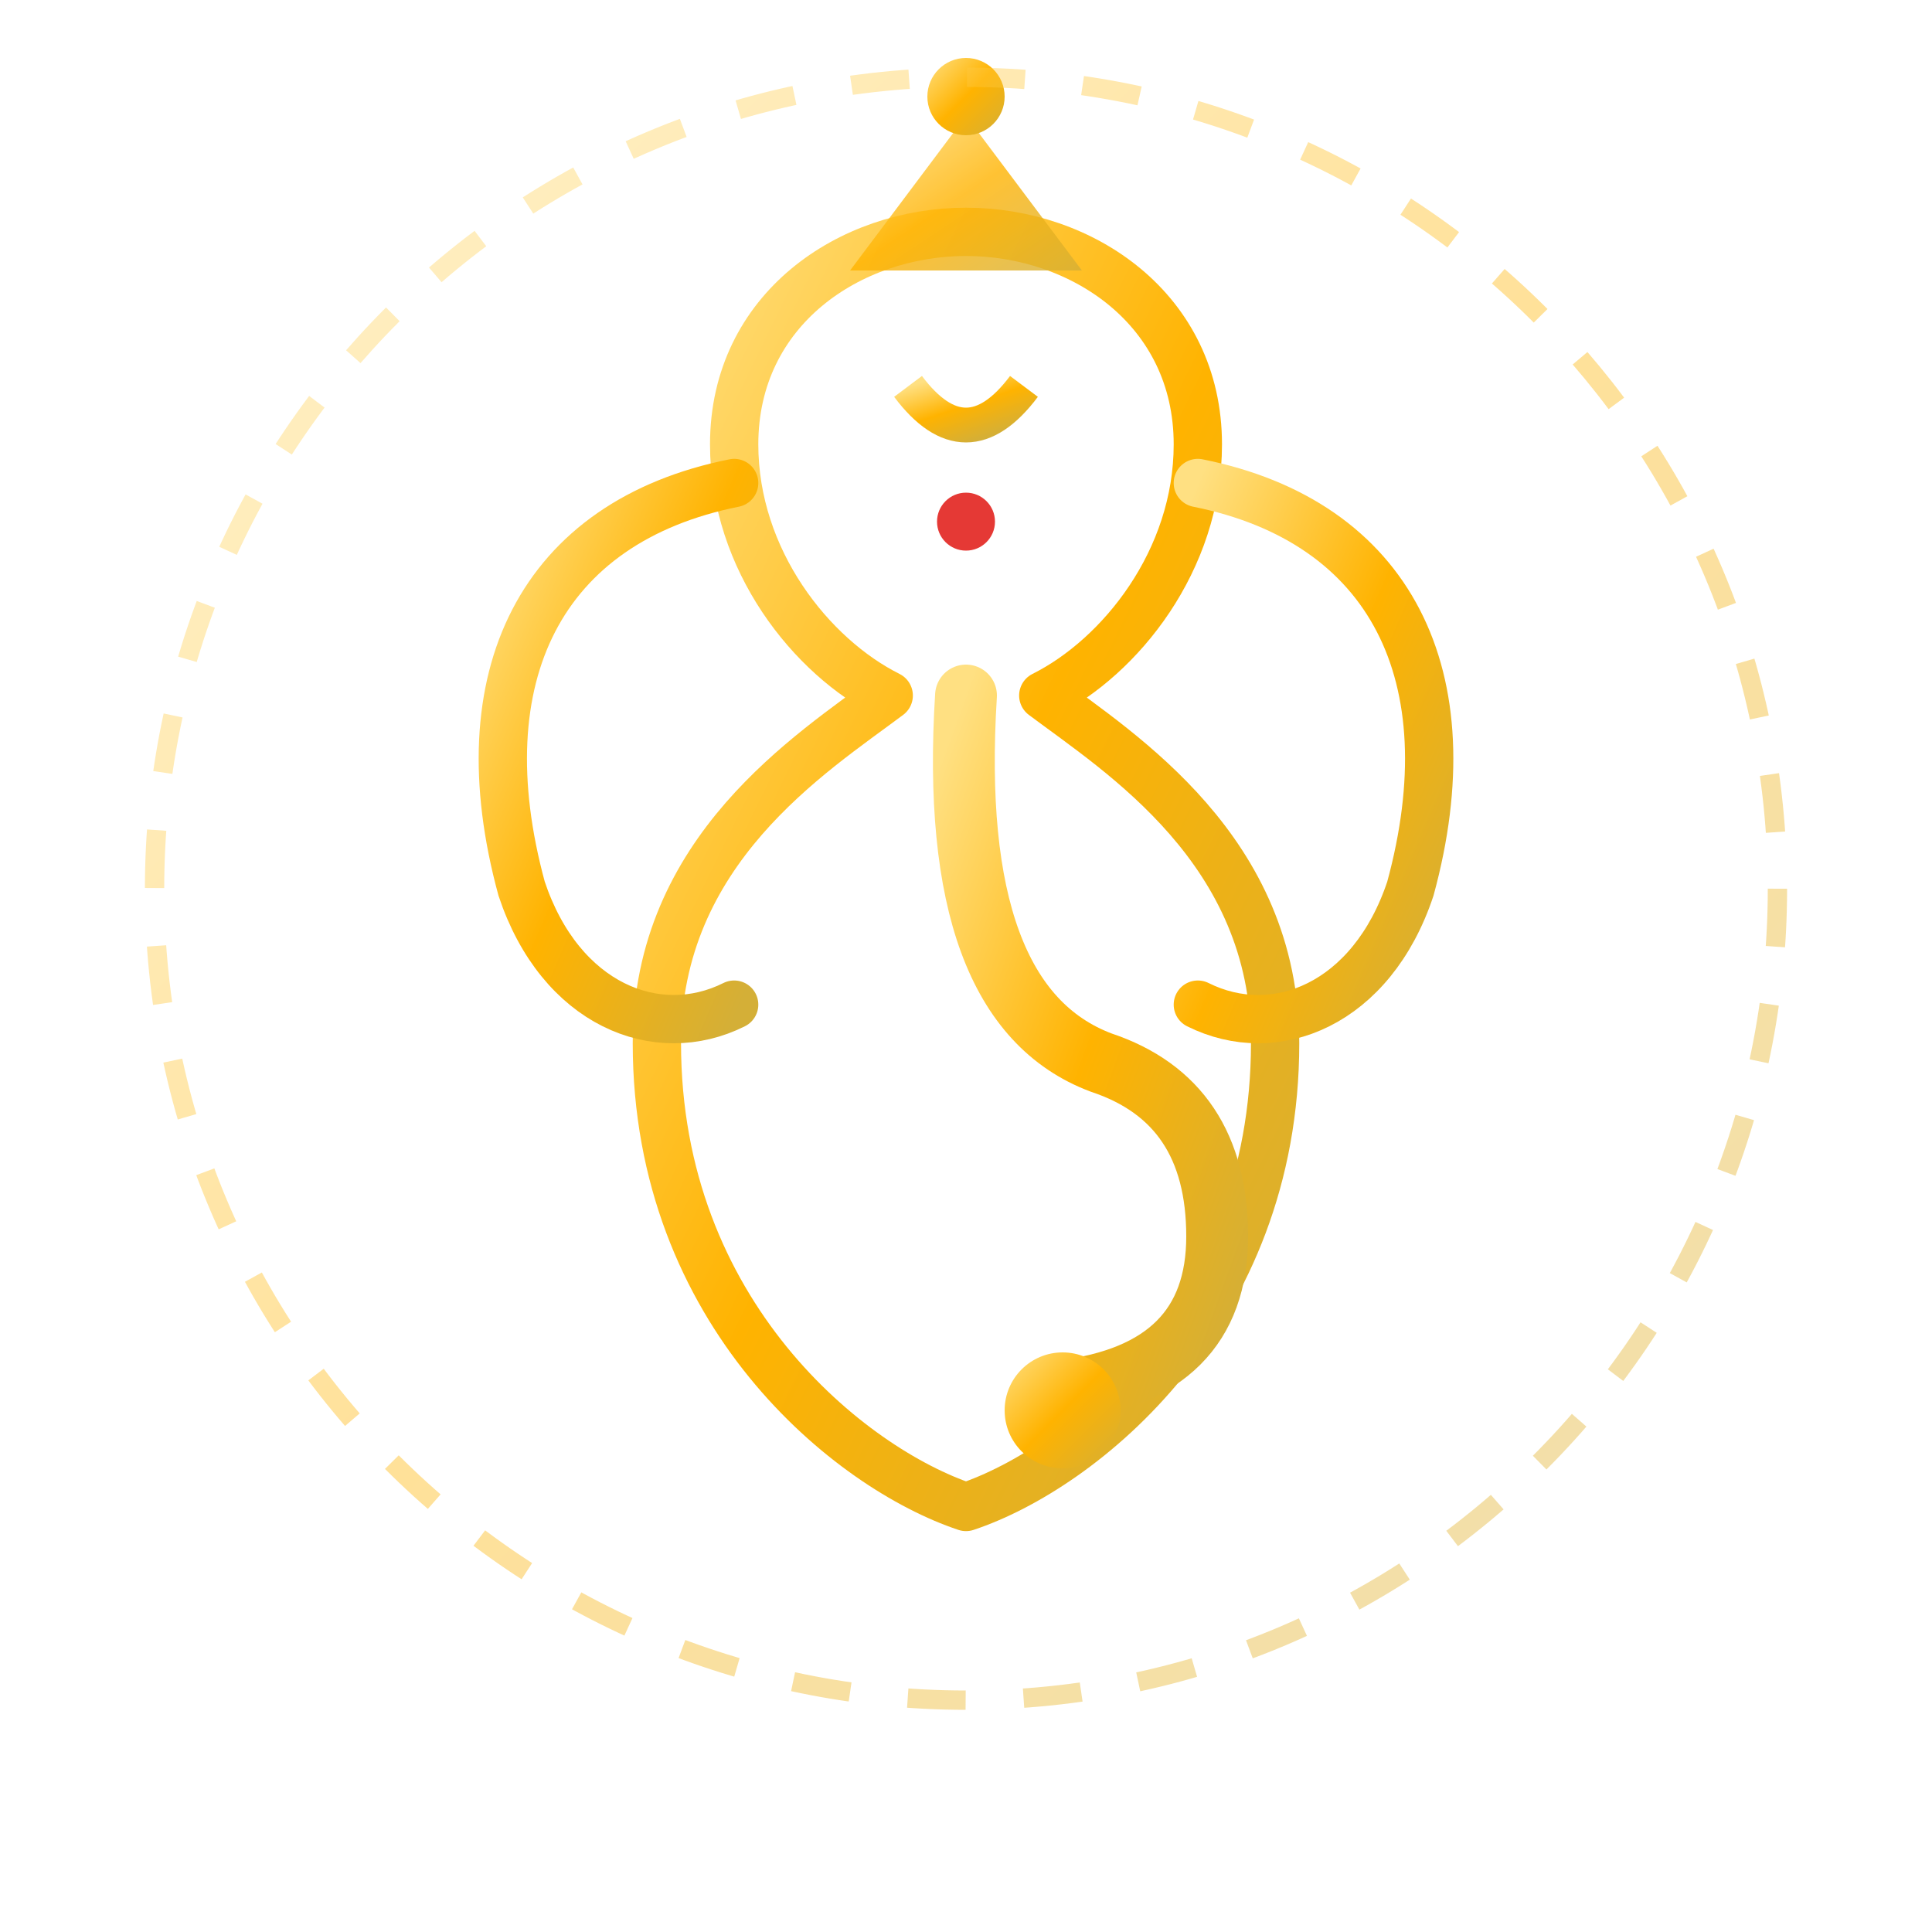
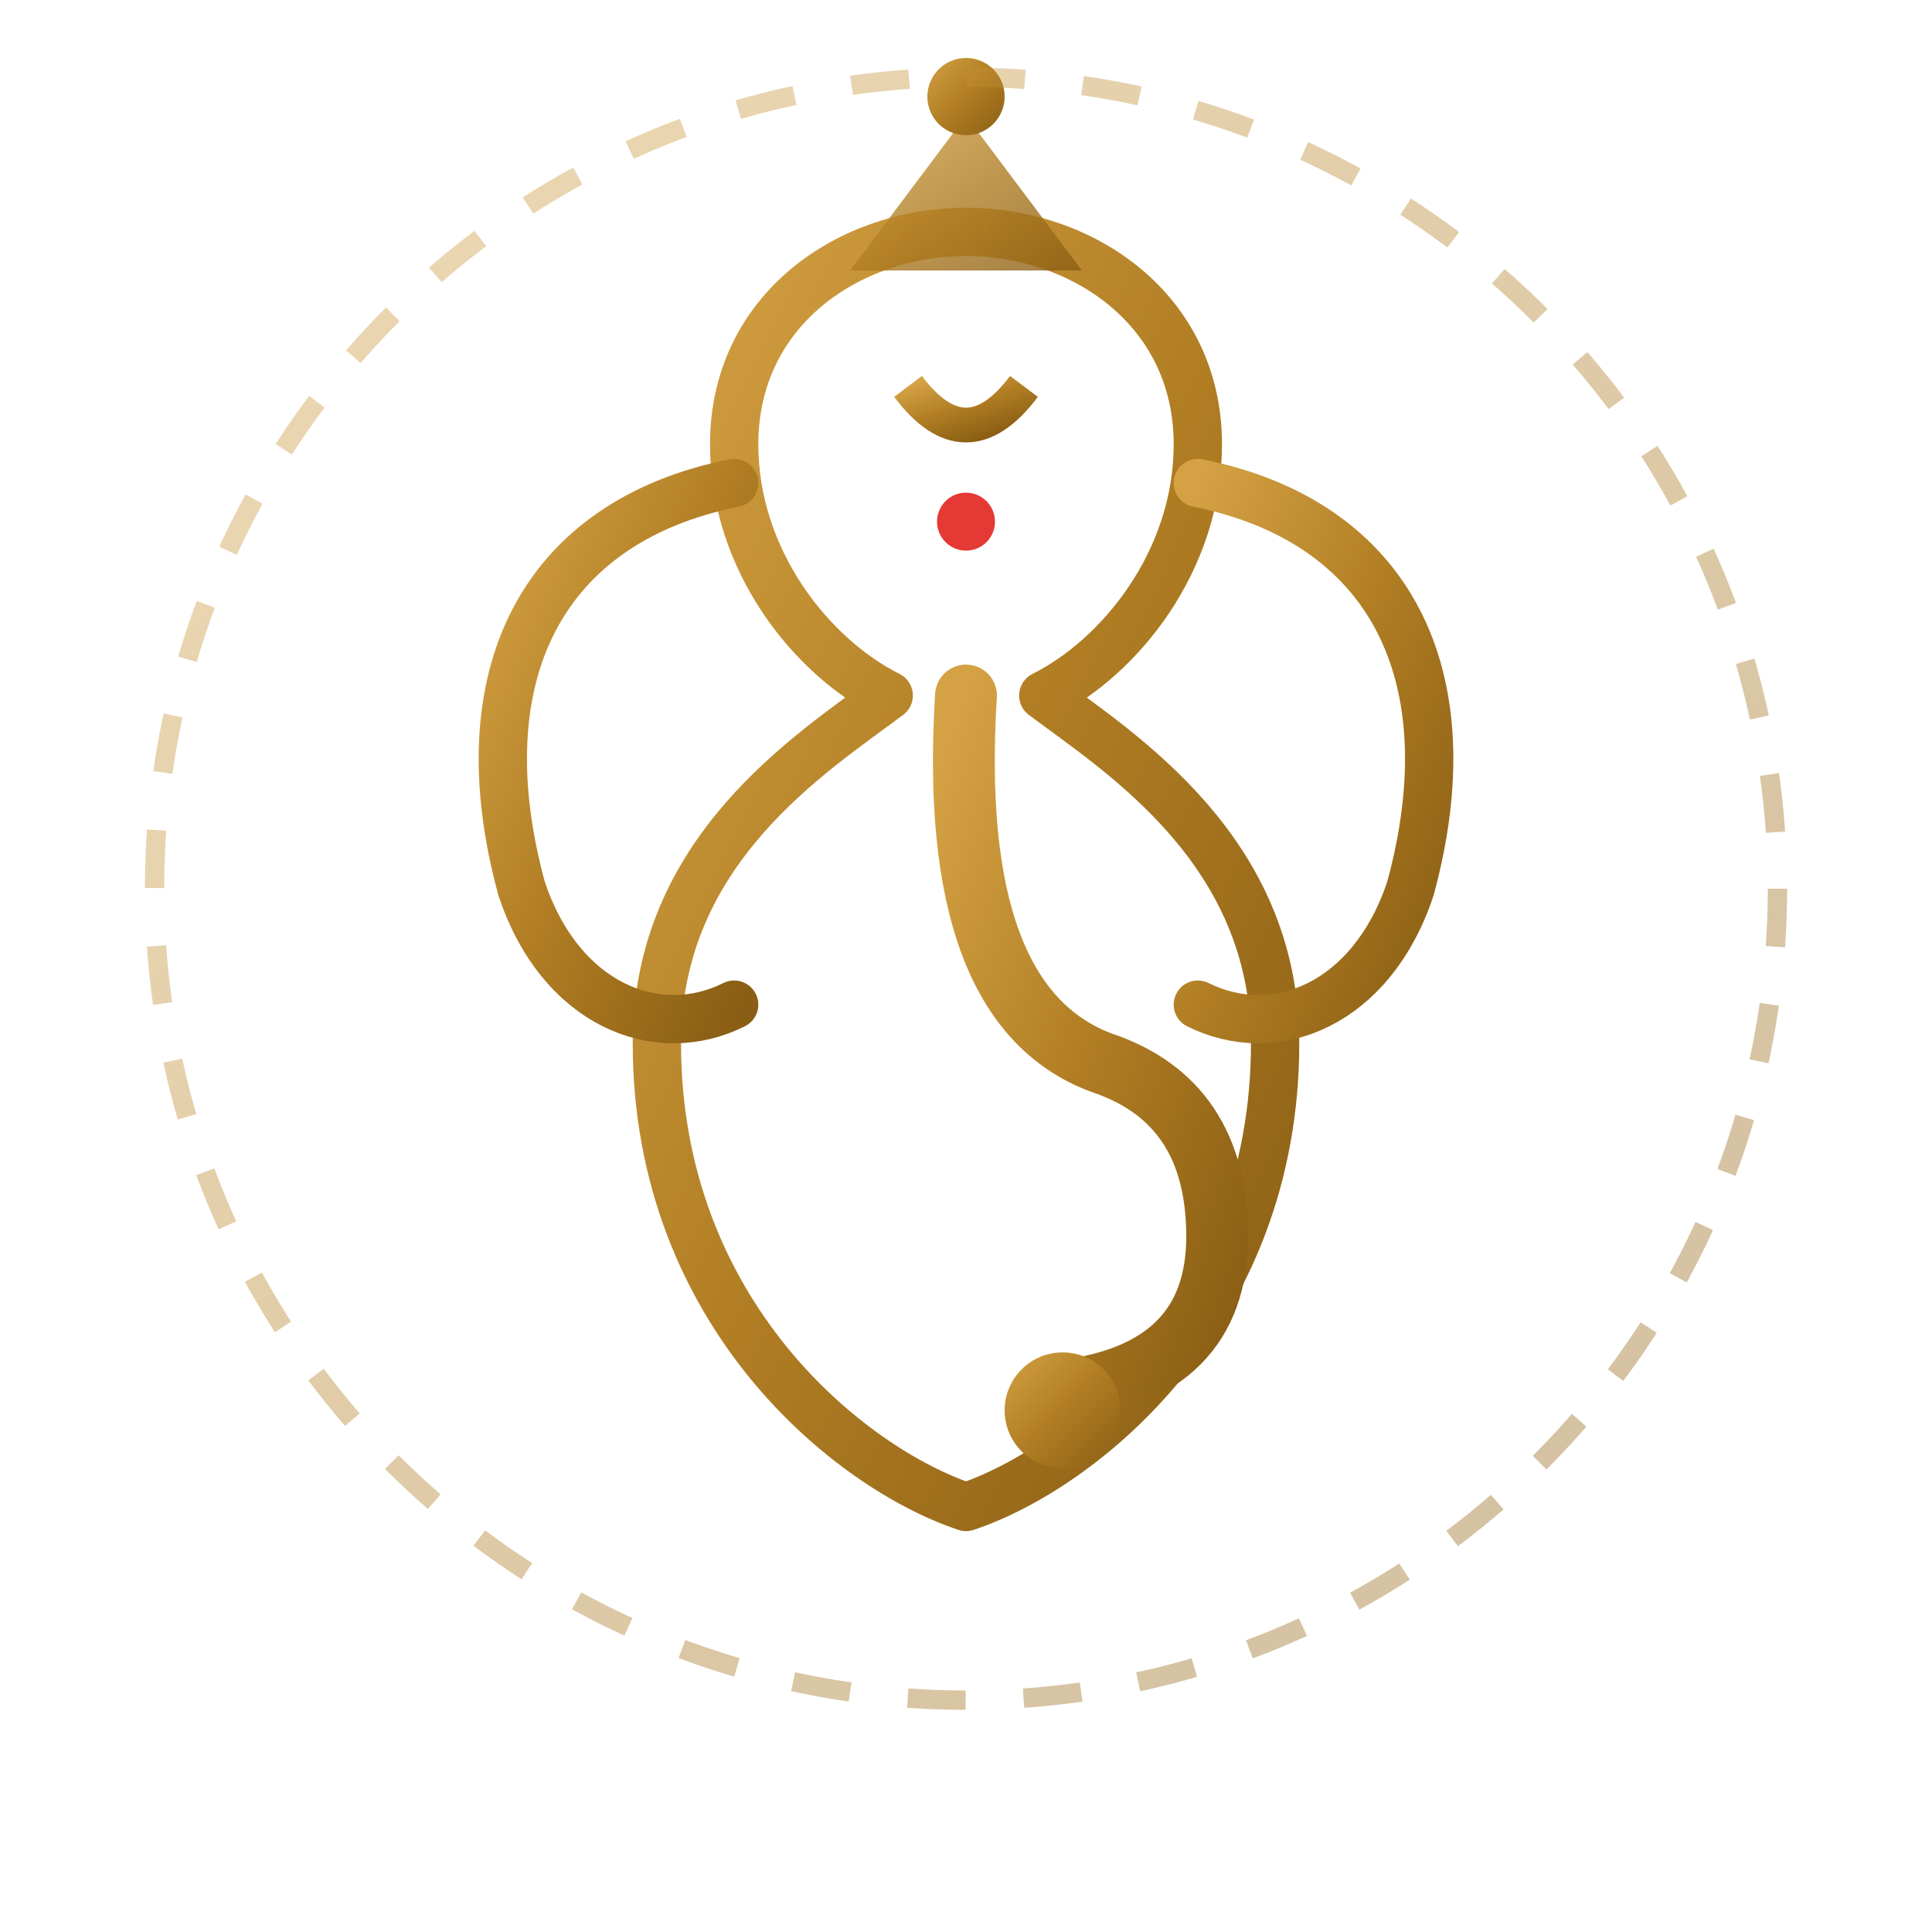
<svg xmlns="http://www.w3.org/2000/svg" viewBox="0 0 100 100" fill="none">
  <defs>
    <linearGradient id="goldGanesh" x1="0%" y1="0%" x2="100%" y2="100%">
-       <stop offset="0%" stop-color="#FFE082" />
-       <stop offset="50%" stop-color="#FFB300" />
-       <stop offset="100%" stop-color="#D4AF37" />
+       <stop offset="0%" stop-color="#D4A244" />
+       <stop offset="50%" stop-color="#B07D23" />
+       <stop offset="100%" stop-color="#8A5E14" />
    </linearGradient>
  </defs>
  <path d="M50 12 C44 12 38 16 38 23 C38 29 42 34 46 36 C42 39 34 44 34 54 C34 68 44 76 50 78 C56 76 66 68 66 54 C66 44 58 39 54 36 C58 34 62 29 62 23 C62 16 56 12 50 12 Z" stroke="url(#goldGanesh)" stroke-width="2.5" stroke-linecap="round" stroke-linejoin="round" />
  <path d="M44 14 L50 6 L56 14 Z" fill="url(#goldGanesh)" opacity="0.8" />
  <circle cx="50" cy="5" r="2" fill="url(#goldGanesh)" />
  <path d="M47 20 Q50 24 53 20" stroke="url(#goldGanesh)" stroke-width="1.8" fill="none" />
  <line x1="50" y1="17" x2="50" y2="24" stroke="url(#goldGanesh)" stroke-width="2" />
  <circle cx="50" cy="27" r="1.5" fill="#E53935" />
  <path d="M50 36 Q49 52 57 55 Q63 57 63 64 Q63 71 55 72" stroke="url(#goldGanesh)" stroke-width="3.2" stroke-linecap="round" fill="none" />
  <path d="M38 25 C28 27 24 35 27 46 C29 52 34 54 38 52" stroke="url(#goldGanesh)" stroke-width="2.5" stroke-linecap="round" fill="none" />
  <path d="M62 25 C72 27 76 35 73 46 C71 52 66 54 62 52" stroke="url(#goldGanesh)" stroke-width="2.5" stroke-linecap="round" fill="none" />
  <circle cx="55" cy="73" r="3" fill="url(#goldGanesh)" />
  <circle cx="50" cy="46" r="42" stroke="url(#goldGanesh)" stroke-width="1" stroke-dasharray="3,3" opacity="0.4" />
</svg>
